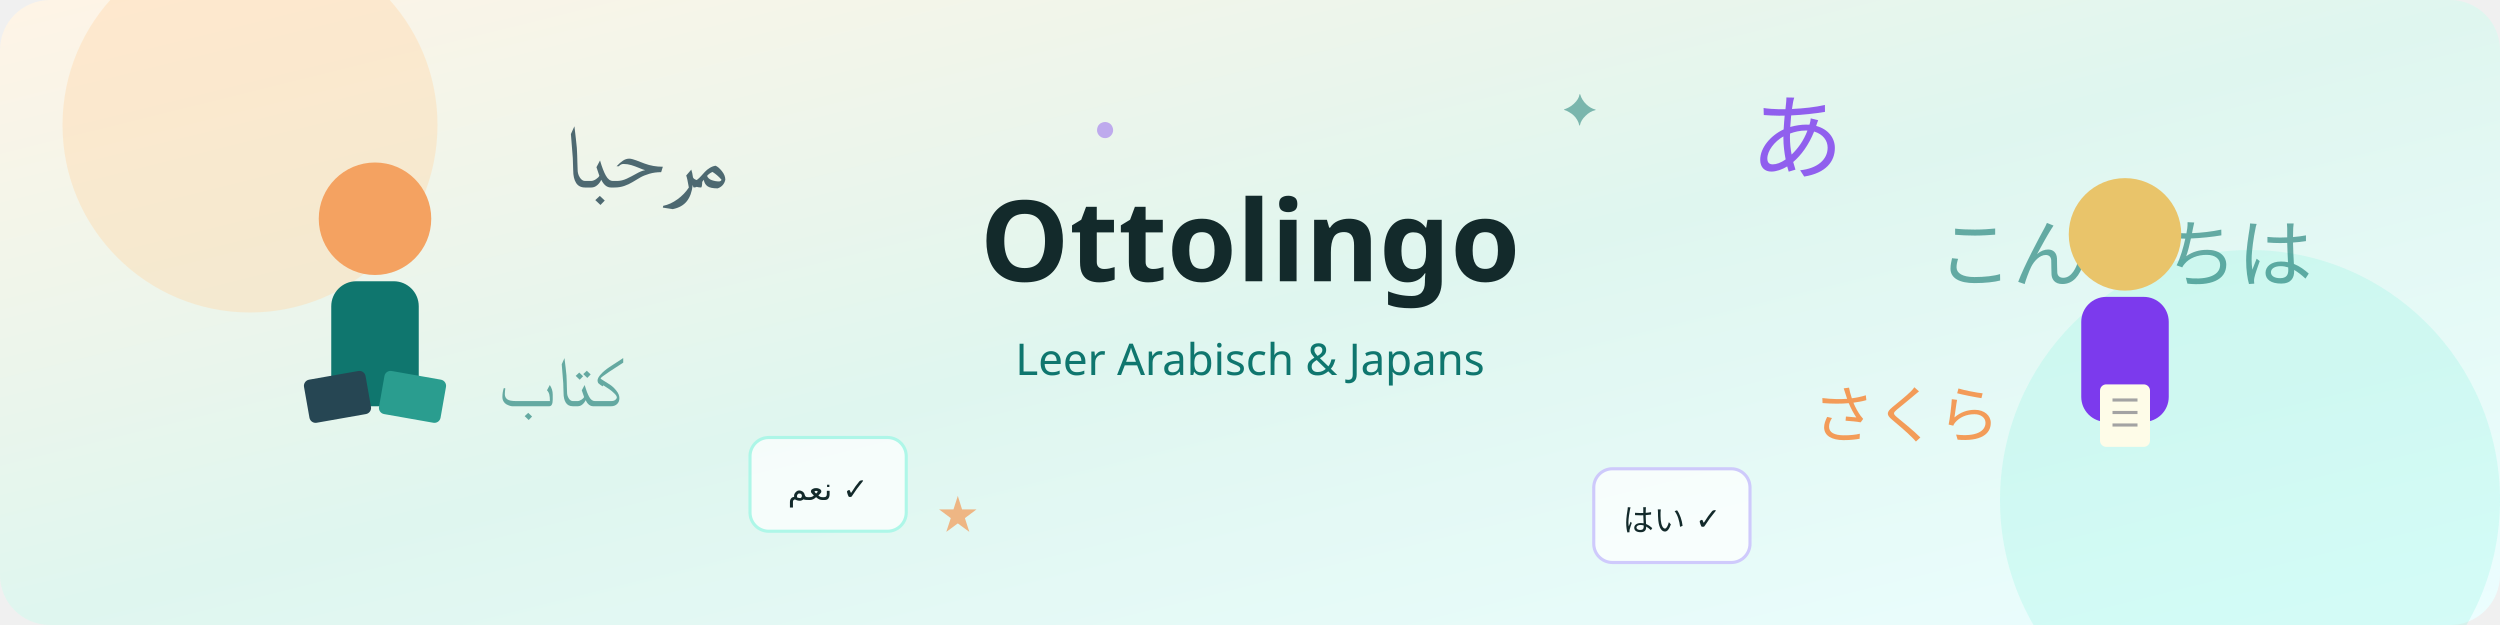
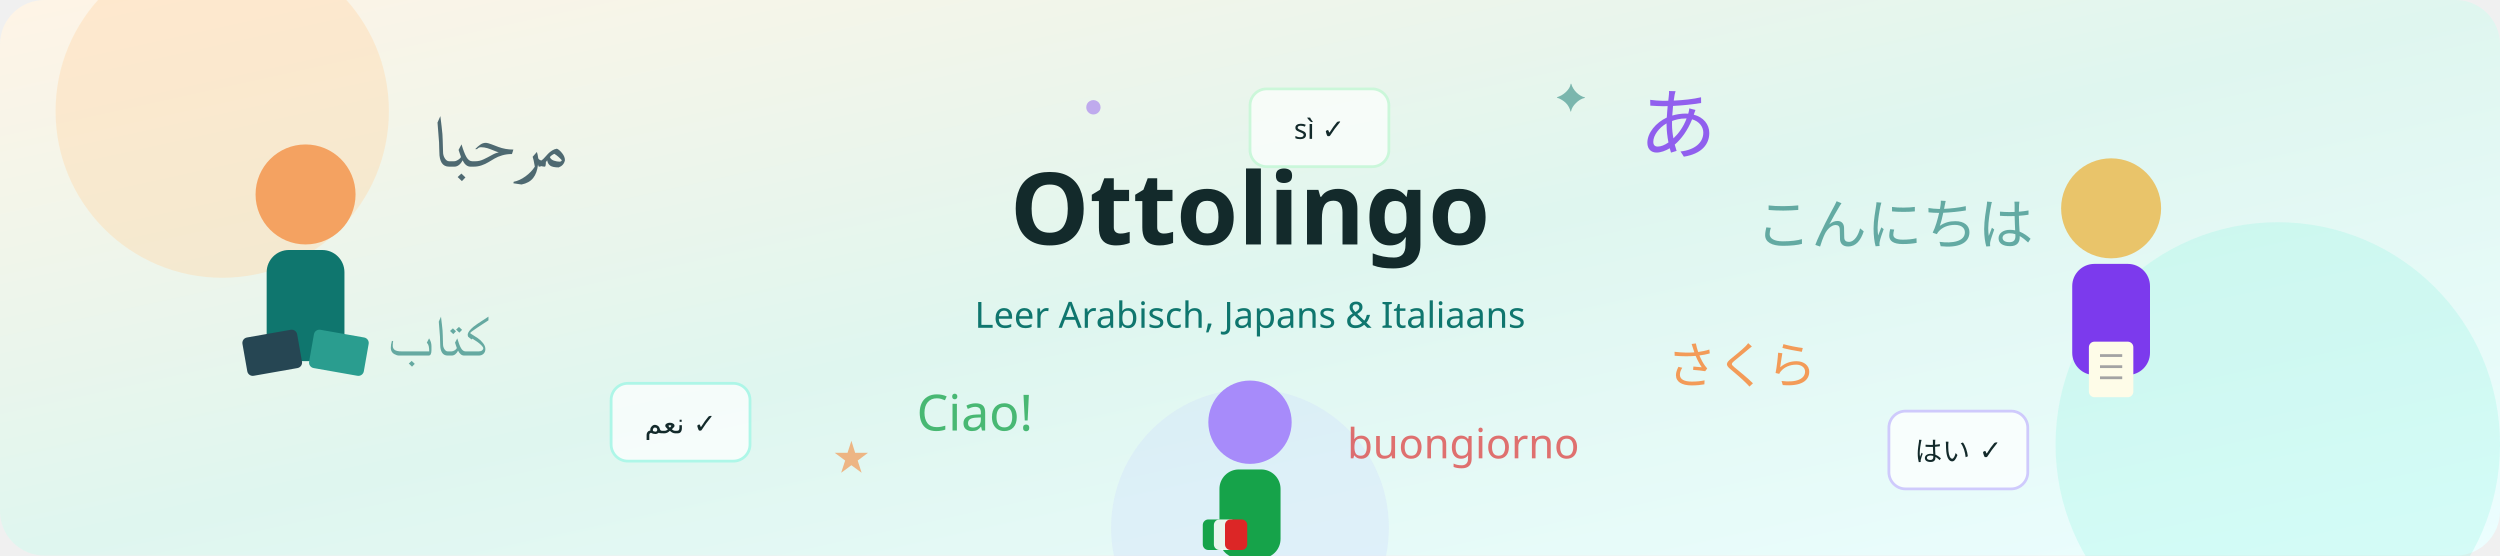
- <svg xmlns="http://www.w3.org/2000/svg" viewBox="0 0 800 200">
+ <svg xmlns="http://www.w3.org/2000/svg" viewBox="0 0 900 200">
  <defs>
    <linearGradient id="bg" x1="0%" y1="0%" x2="100%" y2="100%">
      <stop offset="0%" style="stop-color:#fff4e6" />
      <stop offset="50%" style="stop-color:#dff6ef" />
      <stop offset="100%" style="stop-color:#ecfeff" />
    </linearGradient>
  </defs>
-   <rect width="800" height="200" rx="16" fill="url(#bg)" />
+   <rect width="900" height="200" rx="16" fill="url(#bg)" />
  <circle cx="80" cy="40" r="60" fill="#ffd8a8" opacity="0.4" />
-   <circle cx="720" cy="160" r="80" fill="#99f6e4" opacity="0.3" />
-   <g transform="translate(120, 70)">
+   <circle cx="820" cy="160" r="80" fill="#99f6e4" opacity="0.3" />
+   <circle cx="450" cy="190" r="50" fill="#c7d2fe" opacity="0.25" />
+   <g transform="translate(110, 70)">
    <circle cx="0" cy="0" r="18" fill="#f4a261" />
    <rect x="-14" y="20" width="28" height="40" rx="8" fill="#0f766e" />
    <rect x="-22" y="50" width="20" height="14" rx="2" fill="#264653" transform="rotate(-10, -12, 57)" />
    <rect x="2" y="50" width="20" height="14" rx="2" fill="#2a9d8f" transform="rotate(10, 12, 57)" />
  </g>
-   <text x="180" y="60" font-family="serif" font-size="28" fill="#264653" opacity="0.8">مرحبا</text>
-   <text x="160" y="130" font-family="serif" font-size="22" fill="#0f766e" opacity="0.6">كتاب</text>
-   <text x="400" y="90" font-family="sans-serif" font-size="36" font-weight="bold" fill="#132a2b" text-anchor="middle">Ottolingo</text>
-   <text x="400" y="120" font-family="sans-serif" font-size="14" fill="#0f766e" text-anchor="middle">Leer Arabisch &amp; Japans</text>
-   <text x="560" y="55" font-family="sans-serif" font-size="30" fill="#7c3aed" opacity="0.8">あ</text>
-   <text x="620" y="90" font-family="sans-serif" font-size="24" fill="#0f766e" opacity="0.6">こんにちは</text>
-   <text x="580" y="140" font-family="sans-serif" font-size="20" fill="#f97316" opacity="0.7">さくら</text>
-   <g transform="translate(680, 75)">
+   <text x="155" y="60" font-family="serif" font-size="26" fill="#264653" opacity="0.8">مرحبا</text>
+   <text x="140" y="128" font-family="serif" font-size="20" fill="#0f766e" opacity="0.6">كتاب</text>
+   <text x="450" y="88" font-family="sans-serif" font-size="36" font-weight="bold" fill="#132a2b" text-anchor="middle">Ottolingo</text>
+   <text x="450" y="118" font-family="sans-serif" font-size="13" fill="#0f766e" text-anchor="middle">Leer Arabisch, Japans &amp; Italiaans</text>
+   <text x="590" y="55" font-family="sans-serif" font-size="28" fill="#7c3aed" opacity="0.8">あ</text>
+   <text x="632" y="88" font-family="sans-serif" font-size="20" fill="#0f766e" opacity="0.6">こんにちは</text>
+   <text x="600" y="138" font-family="sans-serif" font-size="18" fill="#f97316" opacity="0.7">さくら</text>
+   <g transform="translate(760, 75)">
    <circle cx="0" cy="0" r="18" fill="#e9c46a" />
    <rect x="-14" y="20" width="28" height="40" rx="8" fill="#7c3aed" />
    <rect x="-8" y="48" width="16" height="20" rx="2" fill="#fefce8" />
    <line x1="-4" y1="53" x2="4" y2="53" stroke="#a3a3a3" stroke-width="1" />
    <line x1="-4" y1="57" x2="4" y2="57" stroke="#a3a3a3" stroke-width="1" />
    <line x1="-4" y1="61" x2="4" y2="61" stroke="#a3a3a3" stroke-width="1" />
  </g>
+   <g transform="translate(450, 152)">
+     <circle cx="0" cy="0" r="15" fill="#a78bfa" />
+     <rect x="-11" y="17" width="22" height="32" rx="7" fill="#16a34a" />
+     <rect x="-17" y="35" width="8" height="11" rx="2" fill="#16a34a" />
+     <rect x="-13" y="35" width="8" height="11" rx="2" fill="#ffffff" opacity="0.9" />
+     <rect x="-9" y="35" width="8" height="11" rx="2" fill="#dc2626" />
+   </g>
+   <text x="330" y="155" font-family="sans-serif" font-size="18" fill="#16a34a" opacity="0.75">Ciao!</text>
+   <text x="485" y="165" font-family="sans-serif" font-size="15" fill="#dc2626" opacity="0.65">buongiorno</text>
  <text x="300" y="170" font-size="16" fill="#f97316" opacity="0.5">★</text>
-   <text x="500" y="40" font-size="14" fill="#0f766e" opacity="0.5">✦</text>
-   <text x="350" y="45" font-size="12" fill="#7c3aed" opacity="0.4">●</text>
-   <rect x="240" y="140" width="50" height="30" rx="6" fill="white" opacity="0.7" stroke="#99f6e4" stroke-width="1" />
-   <text x="265" y="160" font-size="10" fill="#132a2b" text-anchor="middle" font-family="sans-serif">نعم ✓</text>
-   <rect x="510" y="150" width="50" height="30" rx="6" fill="white" opacity="0.7" stroke="#c4b5fd" stroke-width="1" />
-   <text x="535" y="170" font-size="10" fill="#132a2b" text-anchor="middle" font-family="sans-serif">はい ✓</text>
+   <text x="560" y="40" font-size="14" fill="#0f766e" opacity="0.5">✦</text>
+   <text x="390" y="42" font-size="12" fill="#7c3aed" opacity="0.4">●</text>
+   <rect x="220" y="138" width="50" height="28" rx="6" fill="white" opacity="0.7" stroke="#99f6e4" stroke-width="1" />
+   <text x="245" y="156" font-size="10" fill="#132a2b" text-anchor="middle" font-family="sans-serif">نعم ✓</text>
+   <rect x="680" y="148" width="50" height="28" rx="6" fill="white" opacity="0.7" stroke="#c4b5fd" stroke-width="1" />
+   <text x="705" y="166" font-size="10" fill="#132a2b" text-anchor="middle" font-family="sans-serif">はい ✓</text>
+   <rect x="450" y="32" width="50" height="28" rx="6" fill="white" opacity="0.65" stroke="#bbf7d0" stroke-width="1" />
+   <text x="475" y="50" font-size="10" fill="#132a2b" text-anchor="middle" font-family="sans-serif">sì ✓</text>
</svg>
